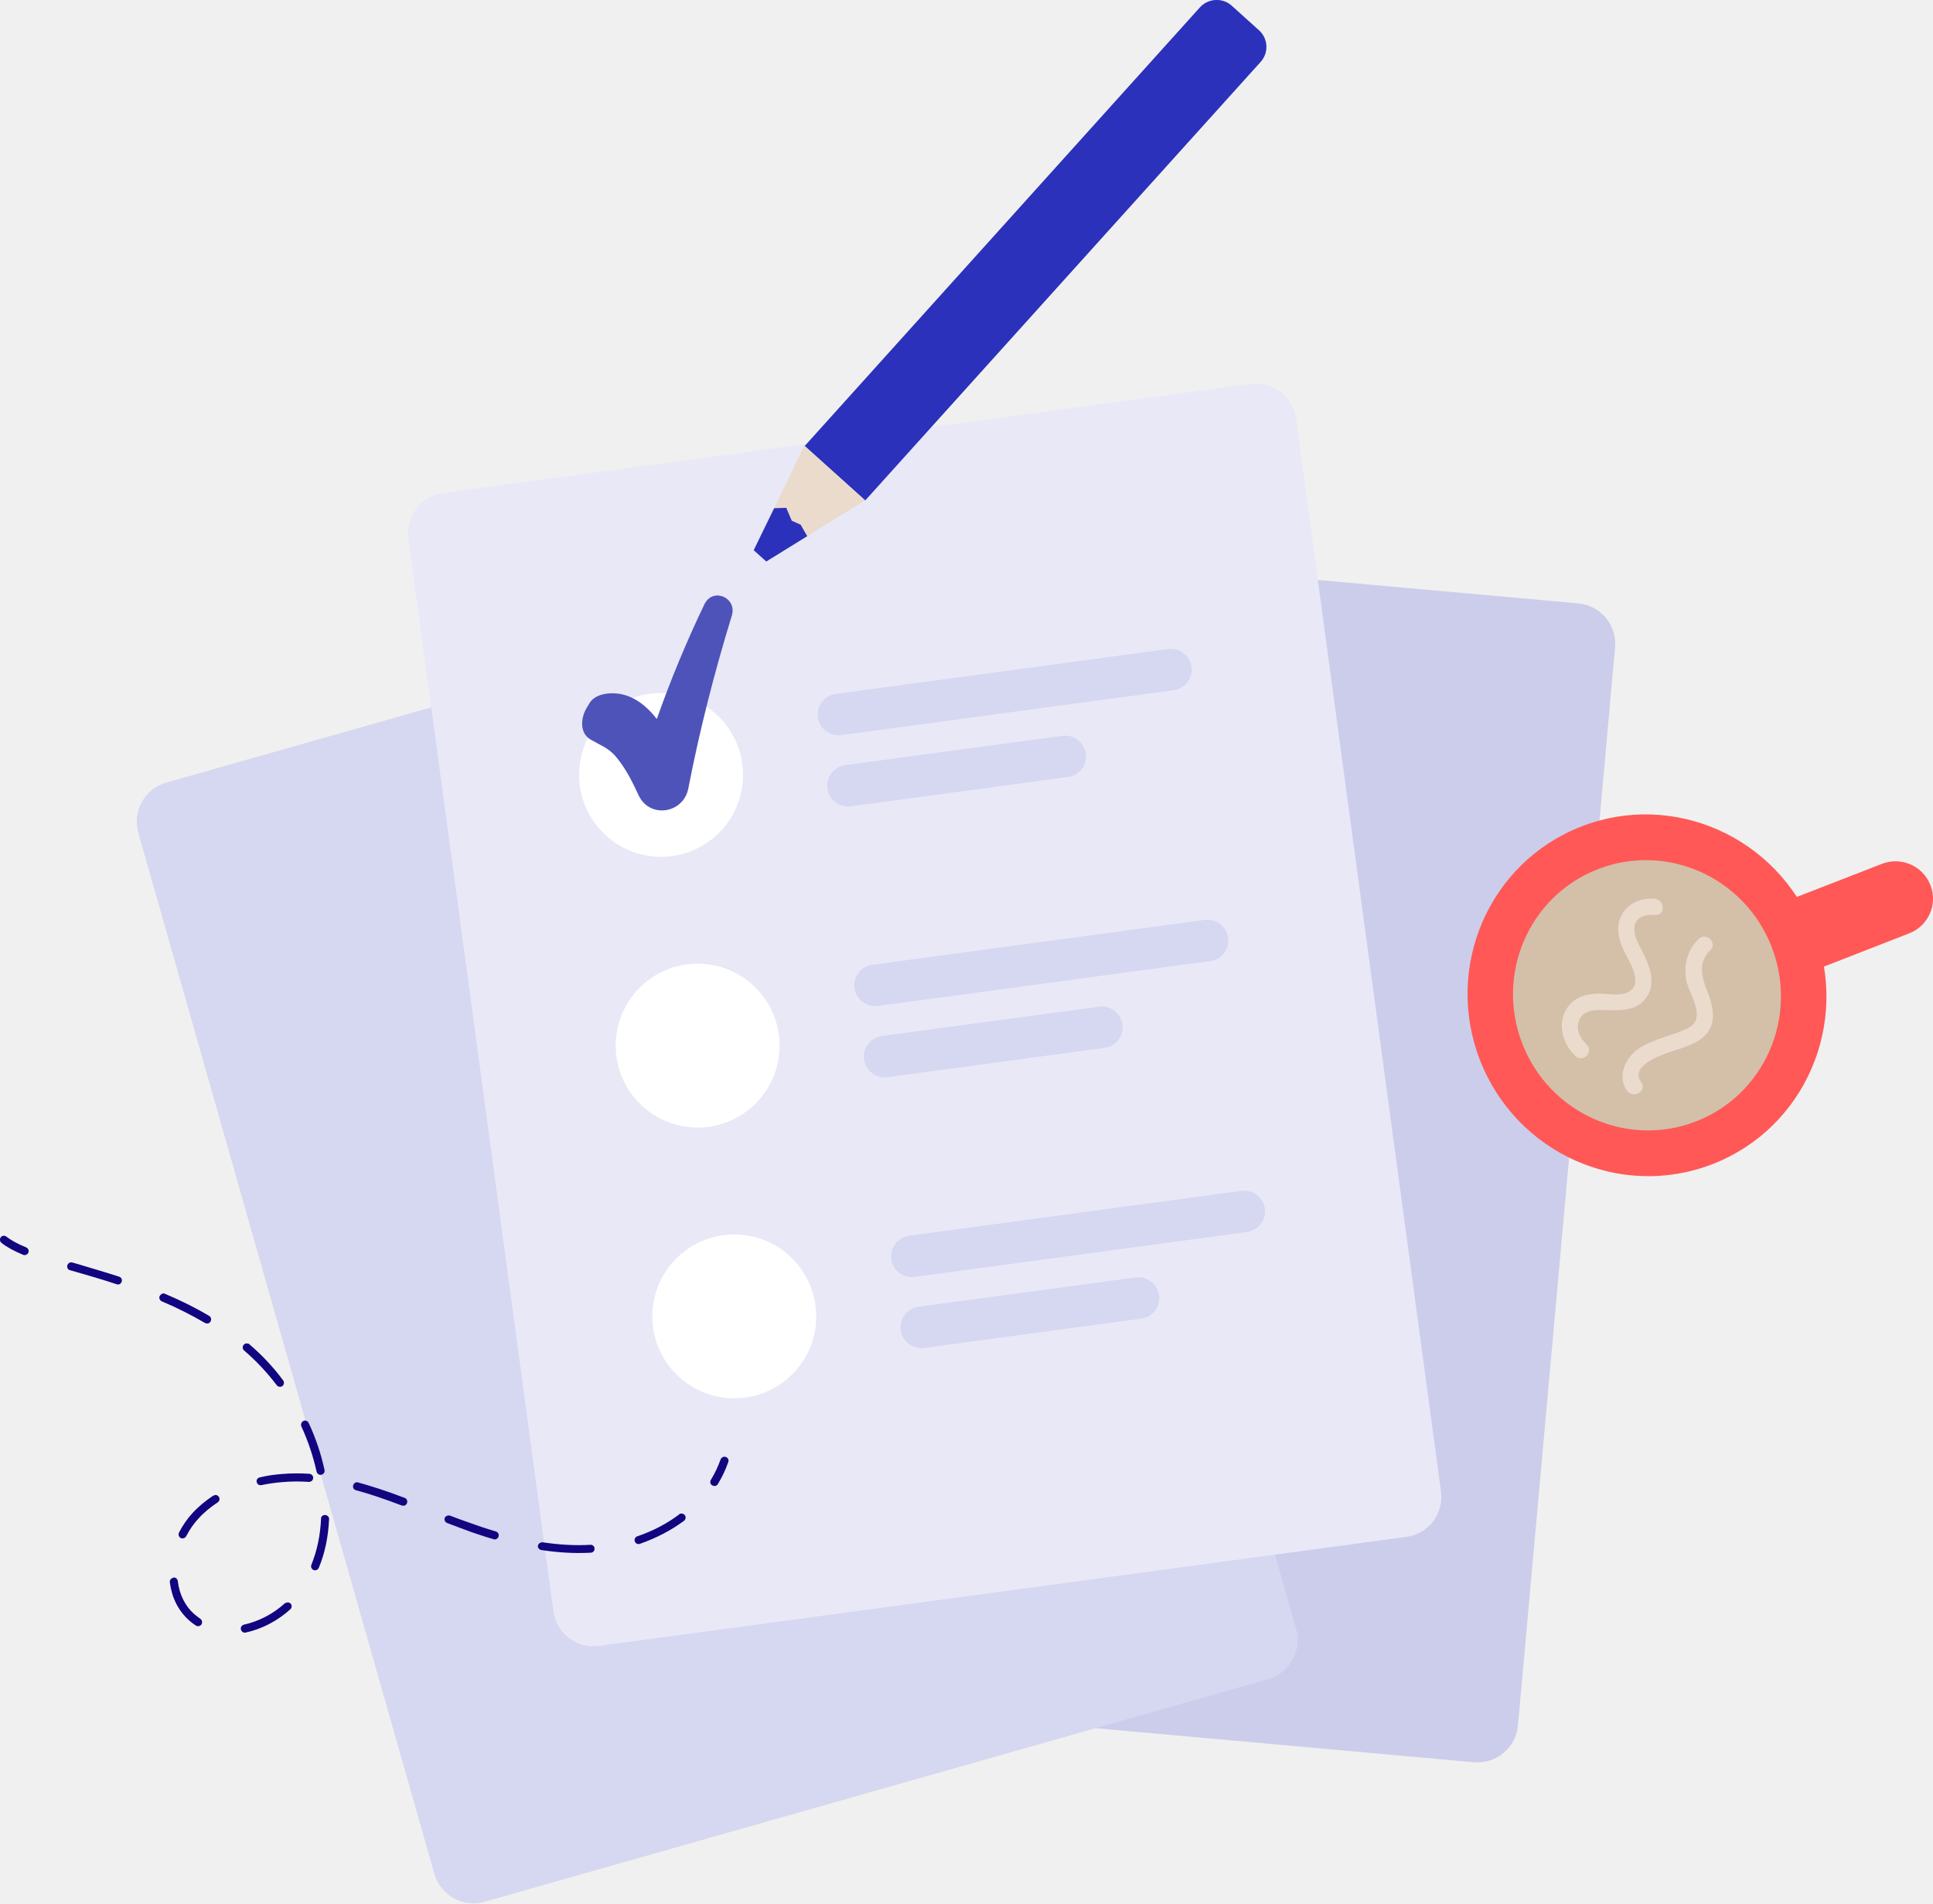
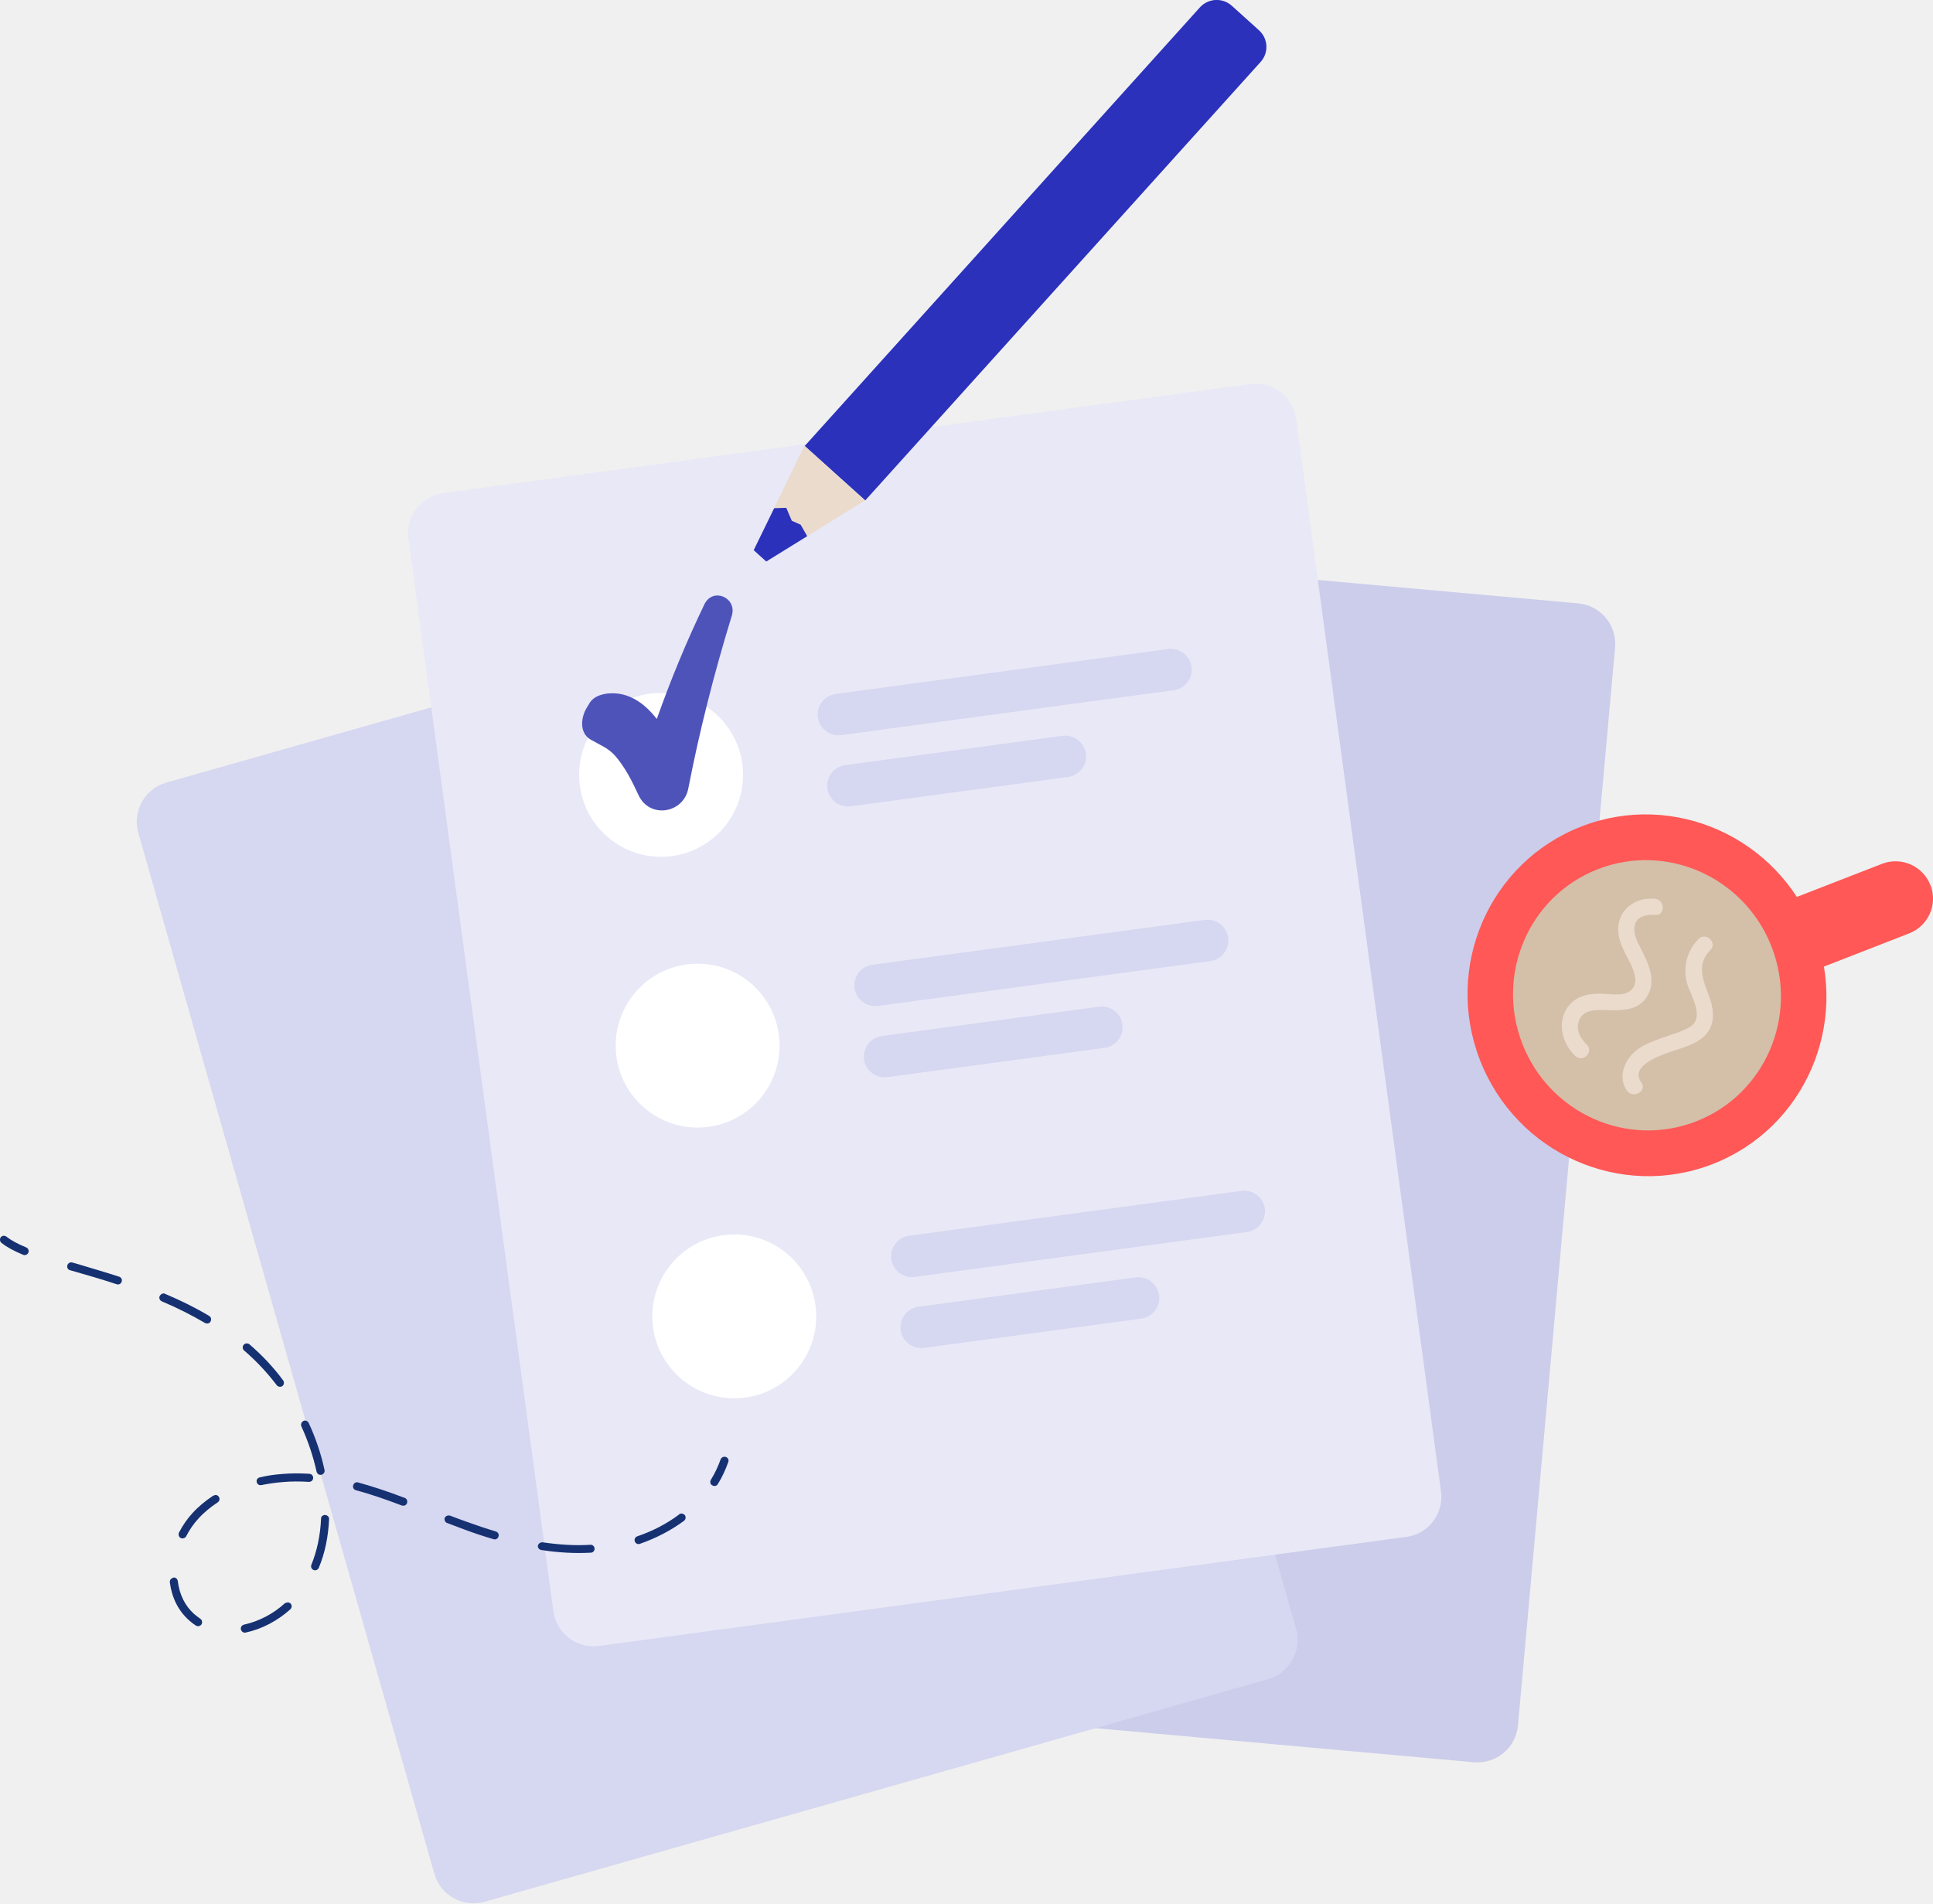
<svg xmlns="http://www.w3.org/2000/svg" version="1.1" id="Layer_1" x="0px" y="0px" viewBox="0 0 2030.7 2000" style="enable-background:new 0 0 2030.7 2000;" xml:space="preserve">
  <g>
    <path class="st0" fill="#CCCDEB" d="M1548.3,1851.7l-852.3-76.8c-23.4-2.1-40.8-22.8-38.7-46.4l102-1132.5c2.1-23.4,22.8-40.8,46.4-38.7L1658,634   c23.4,2.1,40.8,22.8,38.7,46.4l-102,1132.5C1592.7,1836.4,1571.9,1853.7,1548.3,1851.7z" />
    <path class="st1" fill="#D6D7F0" d="M1332.2,1764.4l-823.2,233.9c-22.7,6.4-46.3-6.8-52.7-29.5l-311-1093.8c-6.4-22.7,6.8-46.3,29.5-52.7   L998,588.5c22.7-6.4,46.3,6.8,52.7,29.5l311,1093.8C1368,1734.2,1354.8,1757.8,1332.2,1764.4z" />
    <g>
      <ellipse transform="matrix(0.932 -0.3625 0.3625 0.932 -261.4211 698.3215)" class="st2" fill="#FF5856" cx="1730.2" cy="1045.8" rx="188.2" ry="190.3" />
      <path class="st2" fill="#FF5856" d="M2005.8,980.7l-194.7,75.9c-20,7.7-42.9-2.3-50.6-22.3l-0.2-0.4c-7.7-20,2.3-42.9,22.3-50.6l194.7-75.7    c20-7.7,42.9,2.3,50.6,22.3l0.2,0.4C2035.9,950.3,2025.8,972.9,2005.8,980.7z" />
      <ellipse transform="matrix(0.932 -0.3625 0.3625 0.932 -261.4263 698.3216)" class="st3" fill="#D4BFA9" cx="1730.2" cy="1045.8" rx="140.5" ry="142.2" />
      <path class="st4" fill="#EBDBCD" d="M1666.9,1097.6c-6.4-6.2-11.3-14.9-8.5-24c2.8-9.4,11.3-12.1,20.2-12.3c17.9-0.4,40.4,4,51.7-14.2    c10.2-16.2,1.5-34.7-6.2-49.8c-4-7.6-8.9-16.6-6.6-25.5c2.3-9.3,13-11.1,21.3-10.4c10.8,1.1,10.6-15.9-0.2-17    c-21.7-2.1-40.4,12.7-38.5,35.1c1.1,12.5,7.7,22.7,13,33.4c3.8,7.7,8.3,20.2,0.8,27.2c-7.9,7.4-22.3,4.2-32.1,4    c-11.3-0.2-23,1.7-31.3,10c-16,16-10.8,41.2,4.5,55.5C1663.1,1117.2,1674.8,1105.1,1666.9,1097.6L1666.9,1097.6z" />
      <path class="st4" fill="#EBDBCD" d="M1724.3,1137.4c-11.9-16.2,15.9-26.8,26.6-30.8c14.5-5.3,35.3-9.3,44.2-23.4c7.9-12.8,3.8-28.7-1.5-41.5    c-6.2-15.5-9.8-30.4,3.2-43.4c7.7-7.6-4.5-19.4-12.3-11.7c-12.1,11.9-16.6,29.1-12.5,45.5c3.4,13.2,20,37,3,47.2    c-8.3,4.9-18.5,7.4-27.6,10.8s-18.5,6.4-26.4,12.1c-13.8,9.6-22.5,29.3-11.5,44.2C1716.2,1154.8,1730.7,1146.3,1724.3,1137.4    L1724.3,1137.4z" />
    </g>
    <g>
      <path class="st5" fill="#E8E8F7" d="M1477.4,1614.9l-848.1,114.6c-23.4,3.2-44.9-13.2-48-36.6L429.1,566.1c-3.2-23.4,13.2-44.9,36.6-48    l847.9-114.6c23.4-3.2,44.9,13.2,48,36.6l152.2,1126.8C1517,1590.4,1500.8,1611.9,1477.4,1614.9z" />
      <g>
        <circle class="st6" fill="#FFFFFF" cx="694.5" cy="814.2" r="86.1" />
        <circle class="st6" fill="#FFFFFF" cx="732.9" cy="1098.7" r="86.1" />
        <circle class="st6" fill="#FFFFFF" cx="771.4" cy="1383.2" r="86.1" />
        <path class="st1" fill="#D6D7F0" d="M1233,725.2l-349.3,47.2c-11.9,1.5-22.8-6.8-24.5-18.7l0,0c-1.5-11.9,6.8-22.8,18.7-24.5l349.3-47.2     c11.9-1.5,22.8,6.8,24.5,18.7l0,0C1253.4,712.6,1244.9,723.7,1233,725.2z" />
        <path class="st1" fill="#D6D7F0" d="M1122,816.4l-228.3,30.8c-11.9,1.5-22.8-6.8-24.5-18.7l0,0c-1.5-11.9,6.8-22.8,18.7-24.5l228.3-30.8     c11.9-1.5,22.8,6.8,24.5,18.7l0,0C1142.4,803.8,1133.9,814.7,1122,816.4z" />
        <path class="st1" fill="#D6D7F0" d="M1310.1,1294.5l-349.3,47.2c-11.9,1.5-22.8-6.8-24.5-18.7l0,0c-1.5-11.9,6.8-22.8,18.7-24.5l349.3-47.2     c11.9-1.5,22.8,6.8,24.5,18.7l0,0C1330.3,1281.8,1322,1292.8,1310.1,1294.5z" />
        <path class="st1" fill="#D6D7F0" d="M1199,1385.5l-228.3,30.8c-11.9,1.5-22.8-6.8-24.5-18.7l0,0c-1.5-11.9,6.8-22.8,18.7-24.5l228.3-30.8     c11.9-1.5,22.8,6.8,24.5,18.7l0,0C1219.2,1372.8,1210.9,1384,1199,1385.5z" />
        <path class="st1" fill="#D6D7F0" d="M1271.5,1009.8L922.2,1057c-11.9,1.5-22.8-6.8-24.5-18.7l0,0c-1.5-11.9,6.8-22.8,18.7-24.5l349.3-47.2     c11.9-1.5,22.8,6.8,24.5,18.7l0,0C1291.8,997.3,1283.4,1008.3,1271.5,1009.8z" />
        <path class="st1" fill="#D6D7F0" d="M1160.5,1101l-228.3,30.8c-11.9,1.5-22.8-6.8-24.5-18.7l0,0c-1.5-11.9,6.8-22.8,18.7-24.5l228.3-30.8     c11.9-1.5,22.8,6.8,24.5,18.7l0,0C1180.7,1088.3,1172.4,1099.3,1160.5,1101z" />
        <path class="st7" fill="#4E53BA" d="M740,635c-18.9,39.3-35.5,79.5-50,120.5c-11.7-15.1-26.4-26.2-44.7-27c-9.4-0.4-21.3,1.9-26.4,11     c-0.9,1.5-1.9,3.2-2.8,4.7c-5.9,10-7.6,26.1,4.5,33c9.4,5.5,18.1,8.5,25.5,16.8c10.6,12.1,18.1,27.2,24.7,41.5     c11.7,25.1,47.2,19.3,52.3-7c11.9-61.4,27.4-122,45.7-181.6C774.6,628,748.9,616.7,740,635z" />
      </g>
    </g>
    <g>
      <path class="st8" fill="#2B31BA" d="M1322.5,31.7L1294,6c-9.6-8.7-24.7-7.9-33.4,1.7L845.4,468.6l63.6,57.2L1324.4,65    C1333.1,55.3,1332.3,40.4,1322.5,31.7z" />
      <polygon class="st4" fill="#EBDBCD" points="908.7,525.8 845,468.4 791.8,578.1 805,590   " />
      <polygon class="st8" fill="#2B31BA" points="826,533.6 831.8,547.2 841.1,551.3 848,563.4 805,590 791.8,578.1 813.3,534   " />
    </g>
    <g>
-       <path class="st9" fill="#110580" d="M760.8,1530.7c0.6,0,1.1,0,1.7,0.2c2.3,0.8,3.4,3.2,2.6,5.3c-2.8,7.9-6.4,15.9-11,23.2    c-1.1,2.1-3.8,2.6-5.9,1.3c-2.1-1.1-2.6-3.8-1.3-5.9c4.2-6.8,7.6-14.2,10.2-21.5C757.8,1531.8,759.3,1530.7,760.8,1530.7z" />
-       <path class="st9" fill="#110580" d="M74.5,1326.4c0.6,0,0.9,0,1.5,0.2l6,1.7c13.8,4.2,28.1,8.3,43.2,13.2c2.3,0.8,3.4,3,2.6,5.3s-3,3.4-5.3,2.6    c-14.9-4.9-29.1-9.1-42.9-13l-6-1.7c-2.3-0.6-3.6-3-2.8-5.3C71.3,1327.7,72.8,1326.6,74.5,1326.4z M171.5,1359.1    c0.6,0,1.3,0,1.9,0.4c17,7.2,32.1,14.7,46.3,23.2c2.1,1.1,2.6,3.8,1.5,5.9c-1.1,2.1-3.8,2.6-5.9,1.5    c-13.8-8.1-28.7-15.7-45.3-22.7c-2.1-0.9-3.2-3.4-2.3-5.5C168.7,1360.2,170,1359.3,171.5,1359.1z M259,1411.6c1.1,0,2.3,0.2,3,0.9    c13.4,11.5,25.3,24.2,35.5,38c1.3,1.9,0.9,4.5-0.8,5.9c-1.9,1.3-4.5,0.9-5.9-0.8c-10-13.2-21.5-25.5-34.4-36.6    c-1.7-1.5-1.9-4.2-0.4-5.9C256.9,1412.1,257.8,1411.7,259,1411.6z M320.1,1492.7c1.7-0.2,3.4,0.8,4.2,2.5    c7.4,15.9,13,32.5,16.6,49.3c0.6,2.3-0.9,4.5-3.2,5.1s-4.5-0.9-5.1-3.2c-3.6-16.2-8.9-32.1-16-47.6c-0.9-2.1,0-4.5,2.1-5.7    C319.2,1492.7,319.6,1492.7,320.1,1492.7z M296.5,1548.8c9.3-0.8,18.9-0.8,28.5-0.2c2.3,0.2,4.2,2.1,4,4.5c-0.2,2.5-2.1,4-4.5,4    c-9.3-0.6-18.5-0.6-27.4,0.2l0,0c-7.7,0.6-15.3,1.7-22.5,3.2c-2.3,0.4-4.5-0.9-4.9-3.2c-0.6-2.3,0.9-4.5,3.2-4.9    C280.5,1550.5,288.4,1549.4,296.5,1548.8L296.5,1548.8z M374.7,1557.5c0.4,0,0.9,0,1.5,0.2c14.5,4,29.6,8.9,48.9,16.2    c2.3,0.8,3.2,3.2,2.5,5.5c-0.8,2.3-3.2,3.2-5.5,2.5c-19.1-7.2-34-12.3-48.1-16c-2.3-0.6-3.6-2.8-3-5.1    C371.5,1558.8,373,1557.7,374.7,1557.5z M226.1,1570.9c1.5-0.2,3,0.6,3.8,1.9c1.3,1.9,0.8,4.5-1.3,5.9c-7.4,4.9-14.2,10.4-20,16.8    c-5.1,5.5-9.4,11.7-13,18.7c-1.1,2.1-3.6,2.8-5.7,1.9c-2.1-1.1-2.8-3.6-1.9-5.7c4-7.7,8.7-14.5,14.3-20.6    c6.2-6.8,13.6-12.8,21.5-18.1C224.8,1571.3,225.5,1571.1,226.1,1570.9z M341.1,1591.9c0.2,0,0.4,0,0.6,0c2.3,0.2,4.2,2.1,4,4.3    c-0.8,18.5-4.3,35.7-10.8,51.2c-0.9,2.1-3.4,3.2-5.5,2.3c-2.1-0.9-3.2-3.4-2.3-5.5c6-14.7,9.4-31,10.2-48.5    C337.1,1593.8,338.8,1592.1,341.1,1591.9z M471,1592.4c0.6,0,1.3,0,1.9,0.2c5.7,2.1,11.1,4.3,16.8,6.2c11,4,21.1,7.4,31.2,10.4    c2.3,0.8,3.6,3,2.8,5.3c-0.6,2.3-3,3.6-5.3,2.8c-10.2-3-20.6-6.4-31.7-10.6c-5.7-2.1-11.3-4.2-17-6.4c-2.1-0.8-3.2-3.2-2.5-5.5    C468,1593.6,469.3,1592.4,471,1592.4z M715.7,1590.4c1.3-0.2,2.8,0.6,3.8,1.7c1.3,1.9,0.9,4.5-0.9,5.9    c-13.8,10.2-29.5,18.3-46.4,24.2c-2.3,0.8-4.5-0.4-5.3-2.6s0.4-4.5,2.6-5.3c16.2-5.5,31-13.2,44-23    C714,1590.5,714.7,1590.4,715.7,1590.4z M569.2,1620.6c0.4,0,0.6,0,0.9,0c17.6,2.6,34.4,3.6,50.2,2.6c2.3-0.2,4.3,1.7,4.3,4    c0.2,2.3-1.7,4.3-4,4.3l0,0c-16.4,0.9-33.8,0-51.9-2.8c-2.3-0.4-4-2.5-3.6-4.7C565.6,1622.1,567.3,1620.8,569.2,1620.6z     M182.3,1657.6c2.3-0.2,4.2,1.5,4.5,3.8c1.7,14.2,7.7,26.1,17.2,34.6c2.1,1.7,4.2,3.4,6.4,4.9c1.9,1.3,2.5,3.8,1.3,5.9    c-1.3,1.9-3.8,2.5-5.9,1.3c-2.6-1.7-5.1-3.6-7.4-5.7c-11.1-10-17.9-23.6-20-39.8c-0.2-2.3,1.3-4.3,3.6-4.7    C182.1,1657.6,182.3,1657.6,182.3,1657.6z M302,1683.8c1.3-0.2,2.5,0.4,3.4,1.3c1.5,1.7,1.3,4.3-0.4,5.9    c-13.4,12.1-30,20.8-46.8,24.4c-2.3,0.6-4.5-0.9-5.1-3.2s0.9-4.5,3.2-5.1c15.5-3.4,30.8-11.3,43-22.5    C300.3,1684.2,301.2,1684,302,1683.8z" />
-       <path class="st9" fill="#110580" d="M3.9,1298.5c0.9,0,2.1,0.2,2.8,0.9c4.9,3.8,11.7,7.6,20.8,11.3c2.1,0.9,3.2,3.4,2.3,5.5    c-0.9,2.1-3.4,3.2-5.5,2.3c-9.6-4-17.2-8.1-22.7-12.5c-1.9-1.5-2.1-4.2-0.8-5.9C1.6,1299,2.7,1298.5,3.9,1298.5z" />
+       <path class="st9" fill="#163172" d="M760.8,1530.7c0.6,0,1.1,0,1.7,0.2c2.3,0.8,3.4,3.2,2.6,5.3c-2.8,7.9-6.4,15.9-11,23.2    c-1.1,2.1-3.8,2.6-5.9,1.3c-2.1-1.1-2.6-3.8-1.3-5.9c4.2-6.8,7.6-14.2,10.2-21.5C757.8,1531.8,759.3,1530.7,760.8,1530.7z" />
+       <path class="st9" fill="#163172" d="M74.5,1326.4c0.6,0,0.9,0,1.5,0.2l6,1.7c13.8,4.2,28.1,8.3,43.2,13.2c2.3,0.8,3.4,3,2.6,5.3s-3,3.4-5.3,2.6    c-14.9-4.9-29.1-9.1-42.9-13l-6-1.7c-2.3-0.6-3.6-3-2.8-5.3C71.3,1327.7,72.8,1326.6,74.5,1326.4z M171.5,1359.1    c0.6,0,1.3,0,1.9,0.4c17,7.2,32.1,14.7,46.3,23.2c2.1,1.1,2.6,3.8,1.5,5.9c-1.1,2.1-3.8,2.6-5.9,1.5    c-13.8-8.1-28.7-15.7-45.3-22.7c-2.1-0.9-3.2-3.4-2.3-5.5C168.7,1360.2,170,1359.3,171.5,1359.1z M259,1411.6c1.1,0,2.3,0.2,3,0.9    c13.4,11.5,25.3,24.2,35.5,38c1.3,1.9,0.9,4.5-0.8,5.9c-1.9,1.3-4.5,0.9-5.9-0.8c-10-13.2-21.5-25.5-34.4-36.6    c-1.7-1.5-1.9-4.2-0.4-5.9C256.9,1412.1,257.8,1411.7,259,1411.6z M320.1,1492.7c1.7-0.2,3.4,0.8,4.2,2.5    c7.4,15.9,13,32.5,16.6,49.3c0.6,2.3-0.9,4.5-3.2,5.1s-4.5-0.9-5.1-3.2c-3.6-16.2-8.9-32.1-16-47.6c-0.9-2.1,0-4.5,2.1-5.7    C319.2,1492.7,319.6,1492.7,320.1,1492.7z M296.5,1548.8c9.3-0.8,18.9-0.8,28.5-0.2c2.3,0.2,4.2,2.1,4,4.5c-0.2,2.5-2.1,4-4.5,4    c-9.3-0.6-18.5-0.6-27.4,0.2l0,0c-7.7,0.6-15.3,1.7-22.5,3.2c-2.3,0.4-4.5-0.9-4.9-3.2c-0.6-2.3,0.9-4.5,3.2-4.9    C280.5,1550.5,288.4,1549.4,296.5,1548.8L296.5,1548.8z M374.7,1557.5c0.4,0,0.9,0,1.5,0.2c14.5,4,29.6,8.9,48.9,16.2    c2.3,0.8,3.2,3.2,2.5,5.5c-0.8,2.3-3.2,3.2-5.5,2.5c-19.1-7.2-34-12.3-48.1-16c-2.3-0.6-3.6-2.8-3-5.1    C371.5,1558.8,373,1557.7,374.7,1557.5z M226.1,1570.9c1.5-0.2,3,0.6,3.8,1.9c1.3,1.9,0.8,4.5-1.3,5.9c-7.4,4.9-14.2,10.4-20,16.8    c-5.1,5.5-9.4,11.7-13,18.7c-1.1,2.1-3.6,2.8-5.7,1.9c-2.1-1.1-2.8-3.6-1.9-5.7c4-7.7,8.7-14.5,14.3-20.6    c6.2-6.8,13.6-12.8,21.5-18.1C224.8,1571.3,225.5,1571.1,226.1,1570.9z M341.1,1591.9c0.2,0,0.4,0,0.6,0c2.3,0.2,4.2,2.1,4,4.3    c-0.8,18.5-4.3,35.7-10.8,51.2c-0.9,2.1-3.4,3.2-5.5,2.3c-2.1-0.9-3.2-3.4-2.3-5.5c6-14.7,9.4-31,10.2-48.5    C337.1,1593.8,338.8,1592.1,341.1,1591.9z M471,1592.4c0.6,0,1.3,0,1.9,0.2c5.7,2.1,11.1,4.3,16.8,6.2c11,4,21.1,7.4,31.2,10.4    c2.3,0.8,3.6,3,2.8,5.3c-0.6,2.3-3,3.6-5.3,2.8c-10.2-3-20.6-6.4-31.7-10.6c-5.7-2.1-11.3-4.2-17-6.4c-2.1-0.8-3.2-3.2-2.5-5.5    C468,1593.6,469.3,1592.4,471,1592.4z M715.7,1590.4c1.3-0.2,2.8,0.6,3.8,1.7c1.3,1.9,0.9,4.5-0.9,5.9    c-13.8,10.2-29.5,18.3-46.4,24.2c-2.3,0.8-4.5-0.4-5.3-2.6s0.4-4.5,2.6-5.3c16.2-5.5,31-13.2,44-23    C714,1590.5,714.7,1590.4,715.7,1590.4z M569.2,1620.6c0.4,0,0.6,0,0.9,0c17.6,2.6,34.4,3.6,50.2,2.6c2.3-0.2,4.3,1.7,4.3,4    c0.2,2.3-1.7,4.3-4,4.3l0,0c-16.4,0.9-33.8,0-51.9-2.8c-2.3-0.4-4-2.5-3.6-4.7C565.6,1622.1,567.3,1620.8,569.2,1620.6z     M182.3,1657.6c2.3-0.2,4.2,1.5,4.5,3.8c1.7,14.2,7.7,26.1,17.2,34.6c2.1,1.7,4.2,3.4,6.4,4.9c1.9,1.3,2.5,3.8,1.3,5.9    c-1.3,1.9-3.8,2.5-5.9,1.3c-2.6-1.7-5.1-3.6-7.4-5.7c-11.1-10-17.9-23.6-20-39.8c-0.2-2.3,1.3-4.3,3.6-4.7    C182.1,1657.6,182.3,1657.6,182.3,1657.6z M302,1683.8c1.3-0.2,2.5,0.4,3.4,1.3c1.5,1.7,1.3,4.3-0.4,5.9    c-13.4,12.1-30,20.8-46.8,24.4c-2.3,0.6-4.5-0.9-5.1-3.2s0.9-4.5,3.2-5.1c15.5-3.4,30.8-11.3,43-22.5    C300.3,1684.2,301.2,1684,302,1683.8z" />
+       <path class="st9" fill="#163172" d="M3.9,1298.5c0.9,0,2.1,0.2,2.8,0.9c4.9,3.8,11.7,7.6,20.8,11.3c2.1,0.9,3.2,3.4,2.3,5.5    c-0.9,2.1-3.4,3.2-5.5,2.3c-9.6-4-17.2-8.1-22.7-12.5c-1.9-1.5-2.1-4.2-0.8-5.9C1.6,1299,2.7,1298.5,3.9,1298.5z" />
    </g>
  </g>
</svg>
